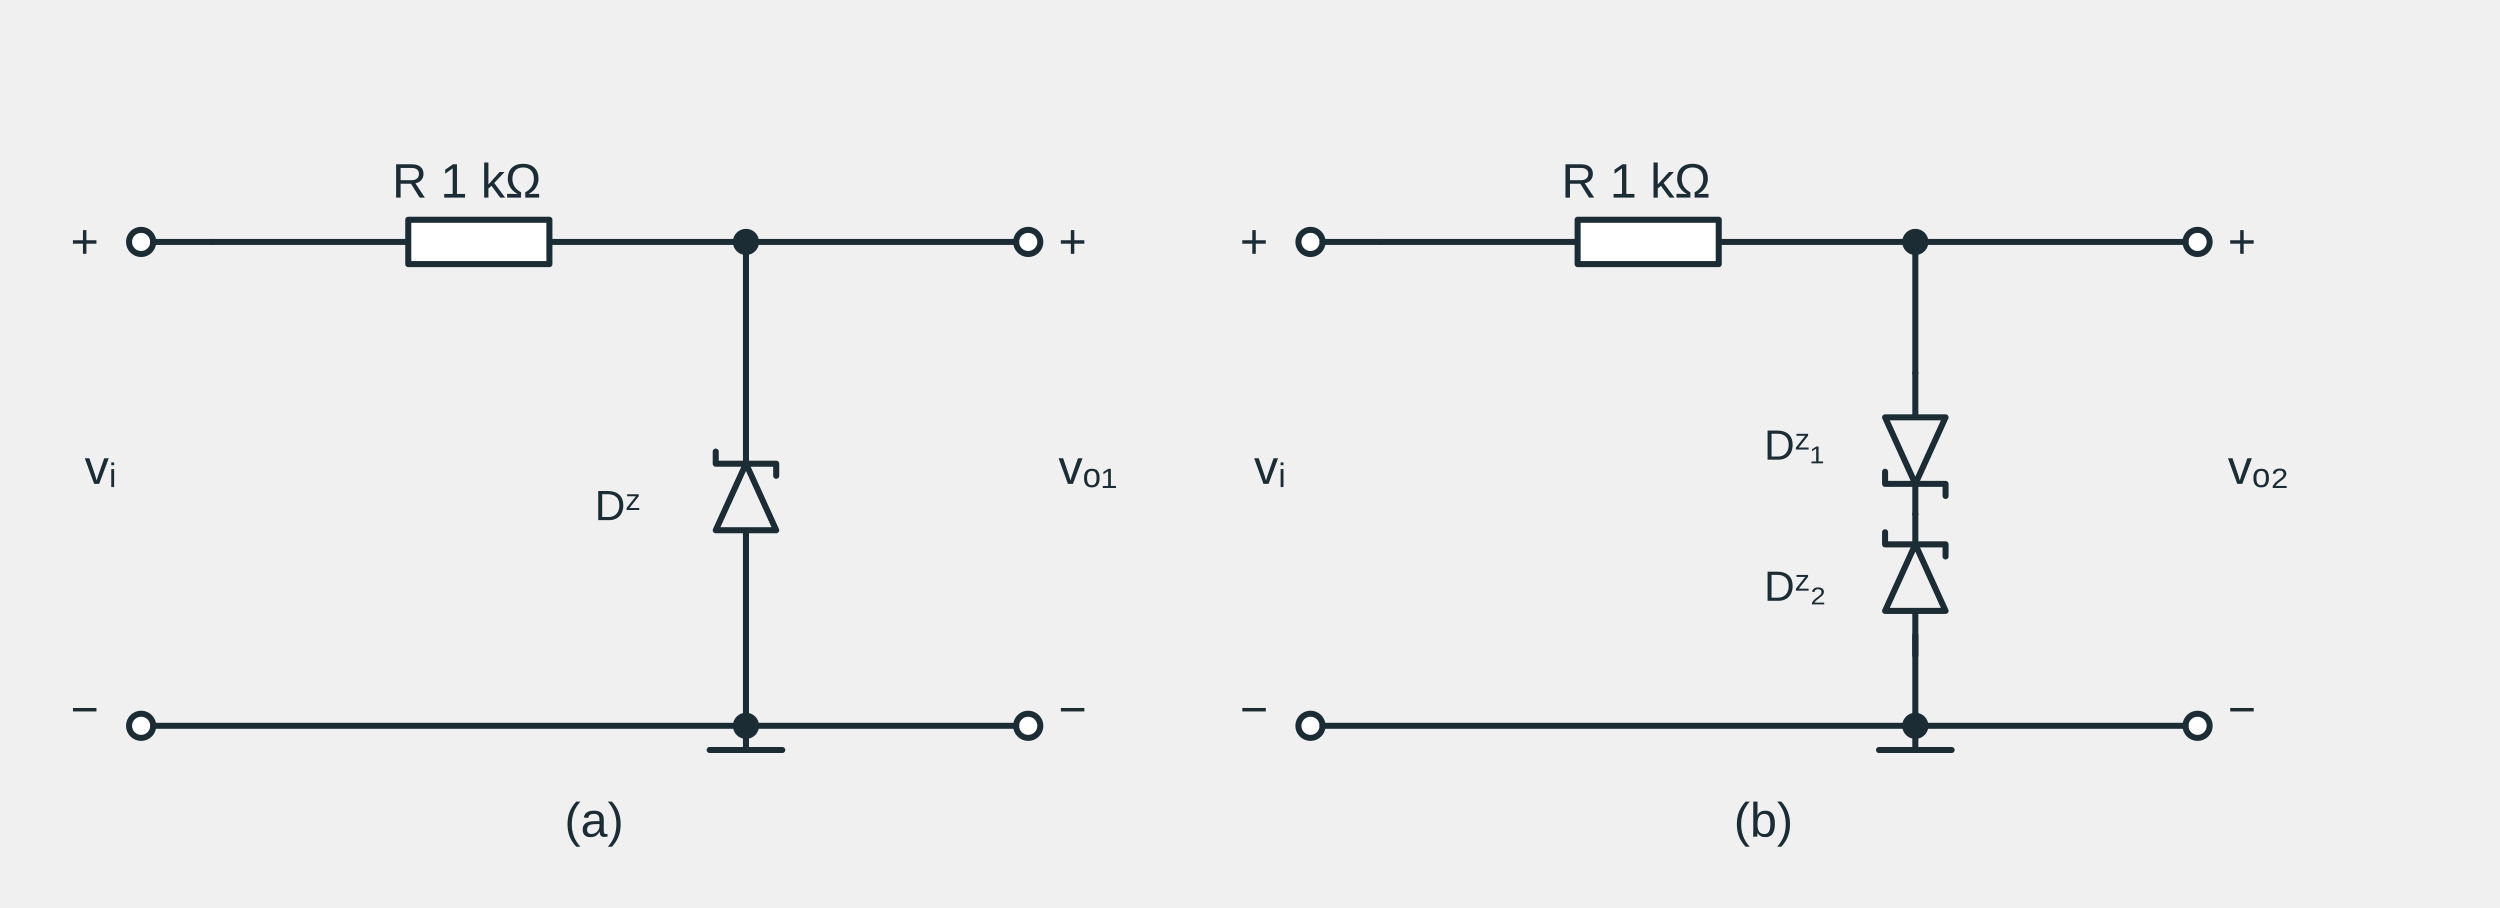
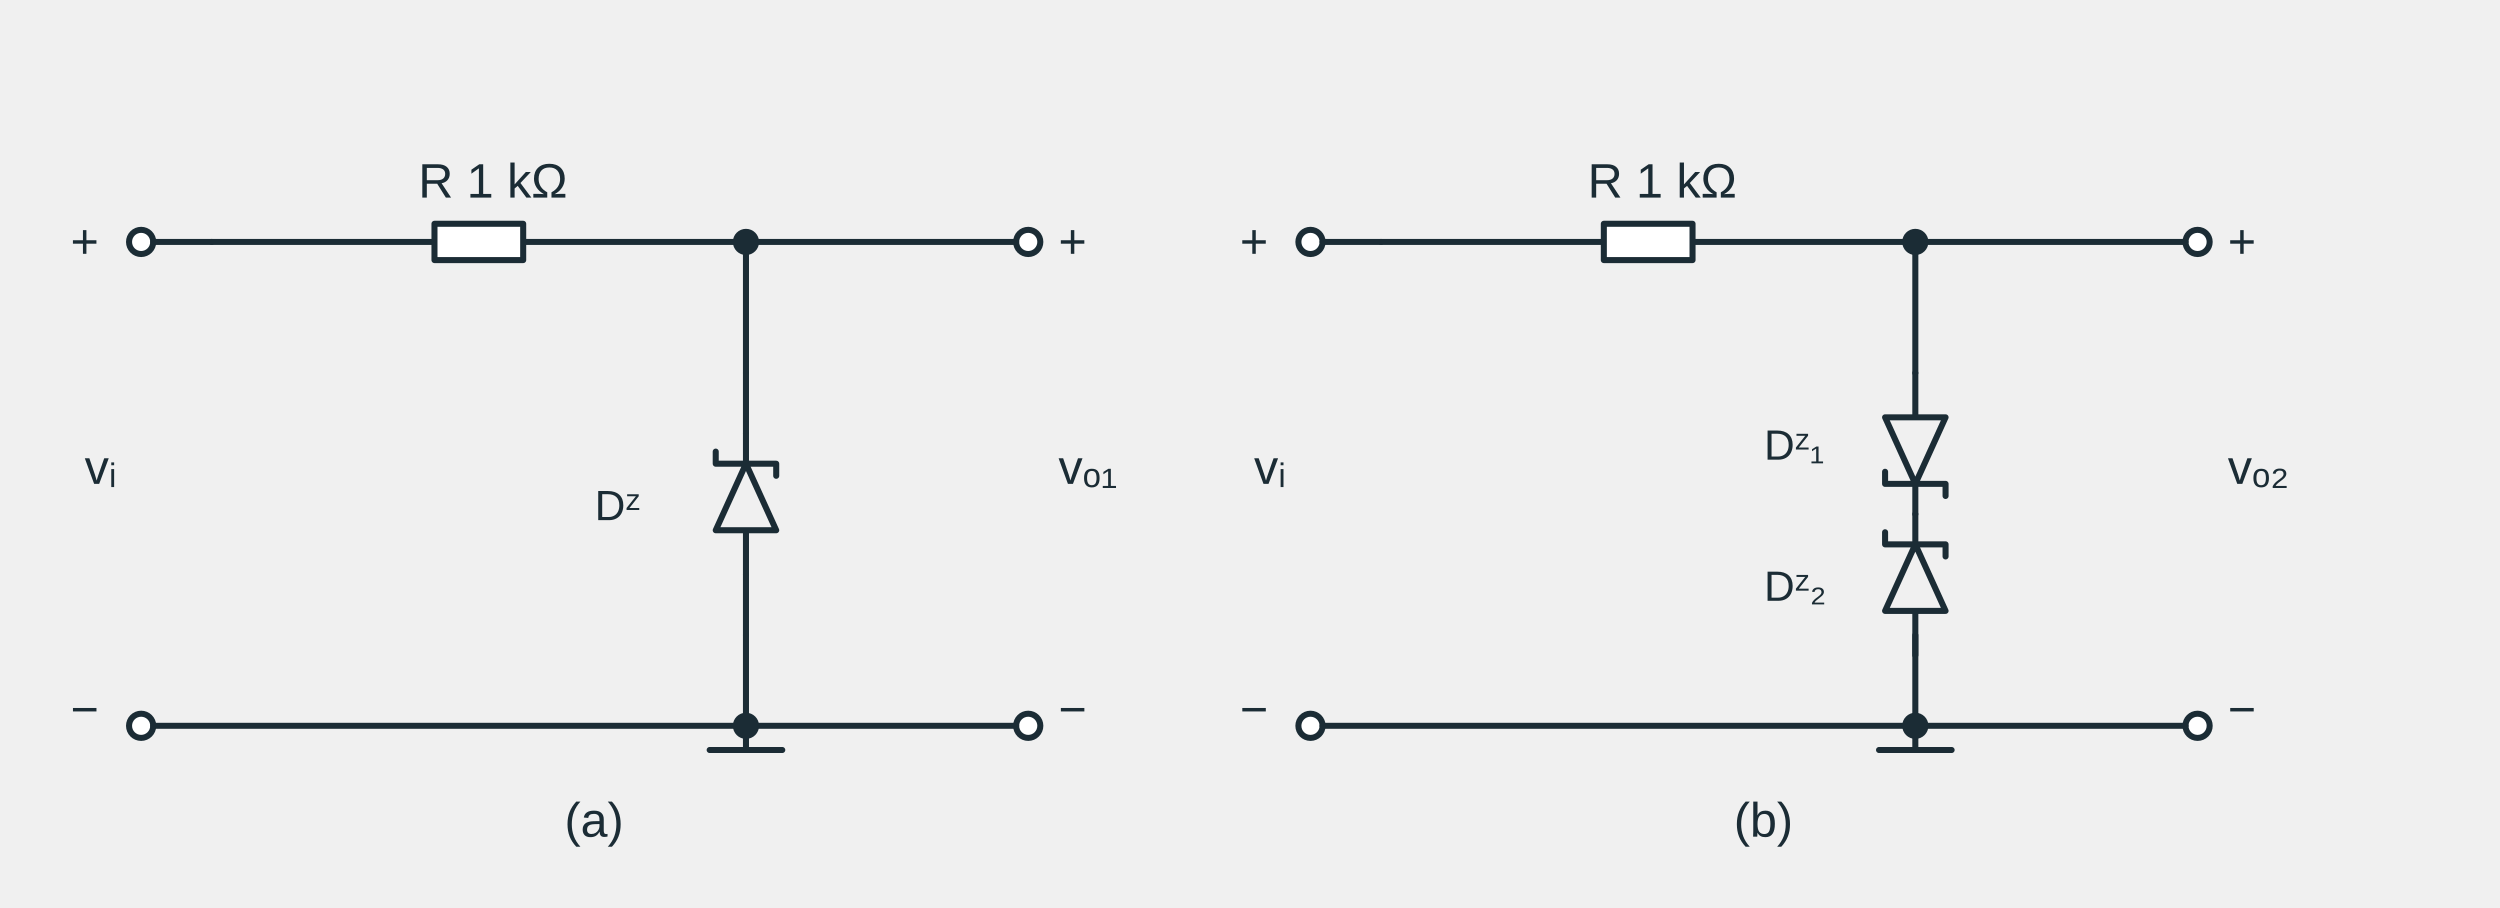
<svg xmlns="http://www.w3.org/2000/svg" viewBox="0 0 1240 450" role="img">
  <g fill="none" stroke="#1b2c35" stroke-width="3" stroke-linecap="round" stroke-linejoin="round">
    <circle cx="70" cy="120" r="6" fill="white" />
    <circle cx="70" cy="360" r="6" fill="white" />
    <circle cx="510" cy="120" r="6" fill="white" />
    <circle cx="510" cy="360" r="6" fill="white" />
    <path d="M76 360H504 M76 120H105 M370 120H504 M370 120V185 M370 315V360" />
-     <path d="M105 120H202.5 M272.5 120H370" />
-     <rect x="202.5" y="109" width="70" height="22" fill="white" />
-     <text x="194.5" y="98" fill="#1b2c35" stroke="none" font-family="Arial, sans-serif" font-size="24">R 1 kΩ</text>
+     <path d="M105 120H215.5 M259.5 120H370" />
+     <rect x="215.5" y="111" width="44" height="18" fill="white" />
+     <text x="207.5" y="98" fill="#1b2c35" stroke="none" font-family="Arial, sans-serif" font-size="24">R 1 kΩ</text>
    <circle cx="370" cy="120" r="5" fill="#1b2c35" />
    <circle cx="370" cy="360" r="5" fill="#1b2c35" />
    <path d="M370 360v12 M352 372h36" />
    <text x="35" y="128" fill="#1b2c35" stroke="none" font-family="Arial, sans-serif" font-size="24">+</text>
    <text x="35" y="360" fill="#1b2c35" stroke="none" font-family="Arial, sans-serif" font-size="24">−</text>
    <text x="42" y="240" fill="#1b2c35" stroke="none" font-family="Arial, sans-serif" font-size="24">vᵢ</text>
    <text x="525" y="128" fill="#1b2c35" stroke="none" font-family="Arial, sans-serif" font-size="24">+</text>
    <text x="525" y="360" fill="#1b2c35" stroke="none" font-family="Arial, sans-serif" font-size="24">−</text>
    <text x="525" y="240" fill="#1b2c35" stroke="none" font-family="Arial, sans-serif" font-size="24">vₒ₁</text>
    <text x="280" y="415" fill="#1b2c35" stroke="none" font-family="Arial, sans-serif" font-size="24">(a)</text>
    <path d="M370 185V215 M370 285V315" />
    <path d="M370 215v15 M355 230h30 M355 230v-6 M385 230v6 M355 263L385 263L370 230Z M370 263v22" />
    <text x="295" y="258" fill="#1b2c35" stroke="none" font-family="Arial, sans-serif" font-size="21">Dᶻ</text>
    <circle cx="650" cy="120" r="6" fill="white" />
    <circle cx="650" cy="360" r="6" fill="white" />
    <circle cx="1090" cy="120" r="6" fill="white" />
    <circle cx="1090" cy="360" r="6" fill="white" />
    <path d="M656 360H1084 M656 120H685 M950 120H1084 M950 120V185 M950 315V360" />
-     <path d="M685 120H782.5 M852.5 120H950" />
-     <rect x="782.5" y="109" width="70" height="22" fill="white" />
-     <text x="774.5" y="98" fill="#1b2c35" stroke="none" font-family="Arial, sans-serif" font-size="24">R 1 kΩ</text>
+     <path d="M685 120H795.5 M839.5 120H950" />
+     <rect x="795.5" y="111" width="44" height="18" fill="white" />
+     <text x="787.5" y="98" fill="#1b2c35" stroke="none" font-family="Arial, sans-serif" font-size="24">R 1 kΩ</text>
    <circle cx="950" cy="120" r="5" fill="#1b2c35" />
    <circle cx="950" cy="360" r="5" fill="#1b2c35" />
    <path d="M950 360v12 M932 372h36" />
    <text x="615" y="128" fill="#1b2c35" stroke="none" font-family="Arial, sans-serif" font-size="24">+</text>
    <text x="615" y="360" fill="#1b2c35" stroke="none" font-family="Arial, sans-serif" font-size="24">−</text>
    <text x="622" y="240" fill="#1b2c35" stroke="none" font-family="Arial, sans-serif" font-size="24">vᵢ</text>
    <text x="1105" y="128" fill="#1b2c35" stroke="none" font-family="Arial, sans-serif" font-size="24">+</text>
    <text x="1105" y="360" fill="#1b2c35" stroke="none" font-family="Arial, sans-serif" font-size="24">−</text>
    <text x="1105" y="240" fill="#1b2c35" stroke="none" font-family="Arial, sans-serif" font-size="24">vₒ₂</text>
    <text x="860" y="415" fill="#1b2c35" stroke="none" font-family="Arial, sans-serif" font-size="24">(b)</text>
    <path d="M950 185v22 M935 207H965L950 240Z M935 240h30 M935 240v-6 M965 240v6 M950 240v15" />
    <text x="875" y="228" fill="#1b2c35" stroke="none" font-family="Arial, sans-serif" font-size="21">Dᶻ₁</text>
    <path d="M950 255v15 M935 270h30 M935 270v-6 M965 270v6 M935 303L965 303L950 270Z M950 303v22" />
    <text x="875" y="298" fill="#1b2c35" stroke="none" font-family="Arial, sans-serif" font-size="21">Dᶻ₂</text>
  </g>
</svg>
